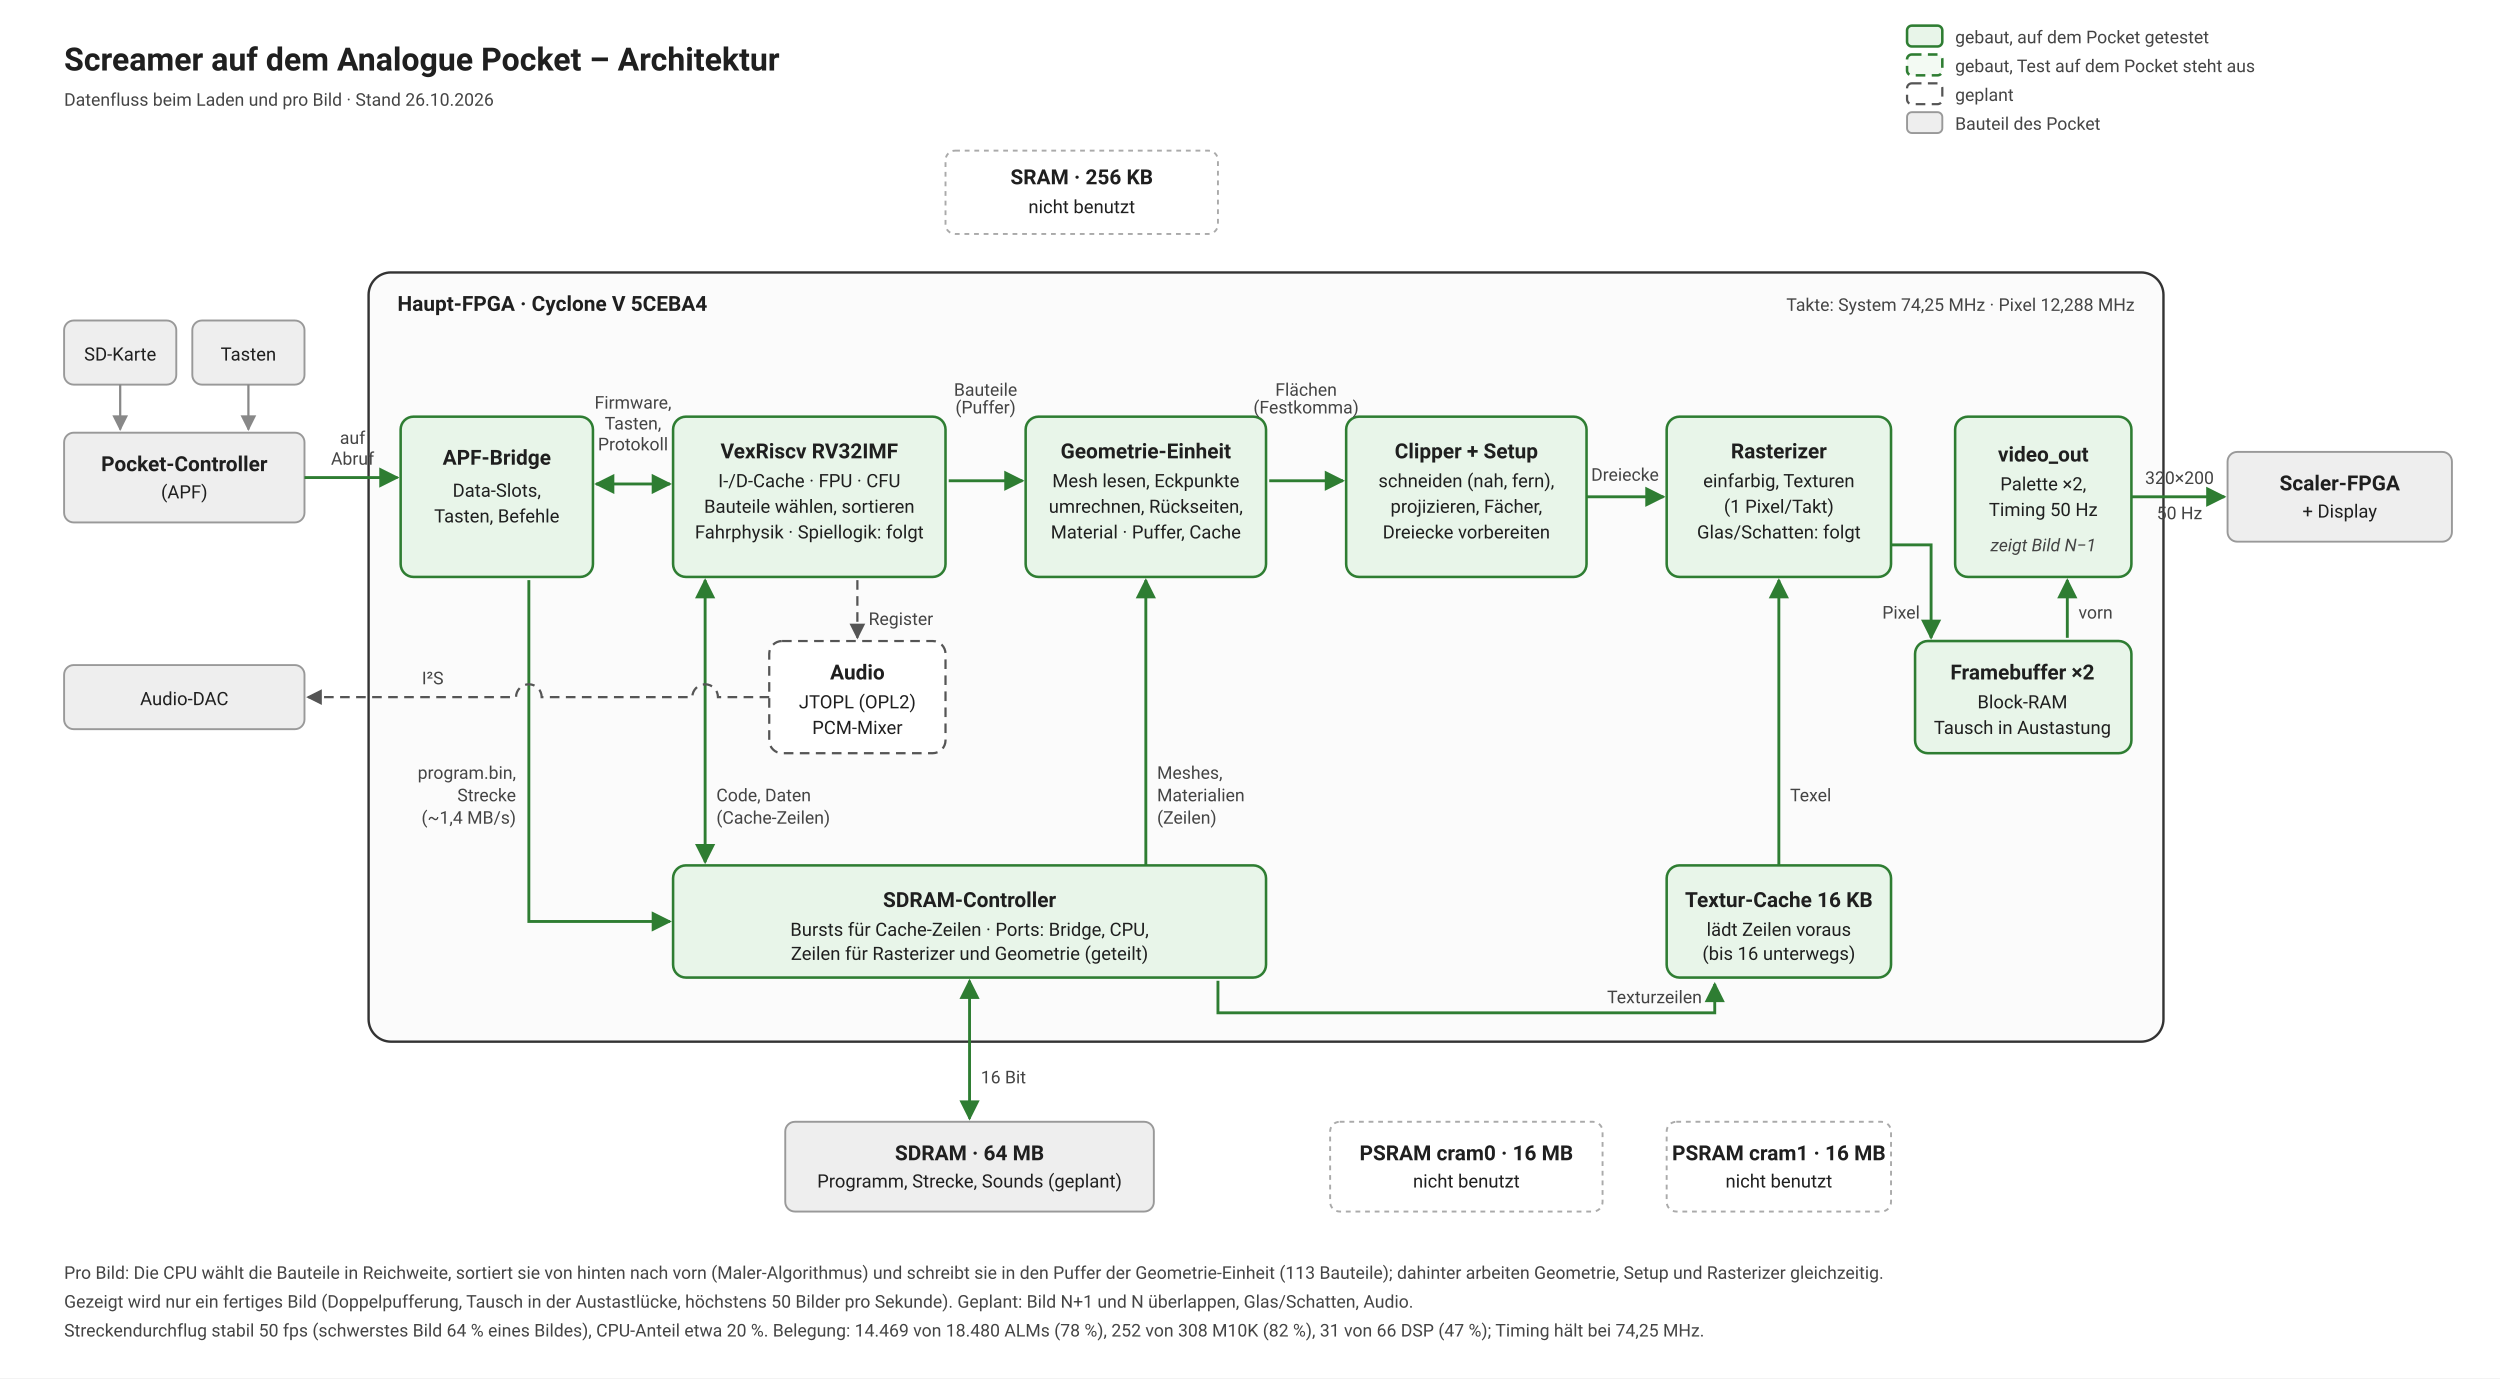
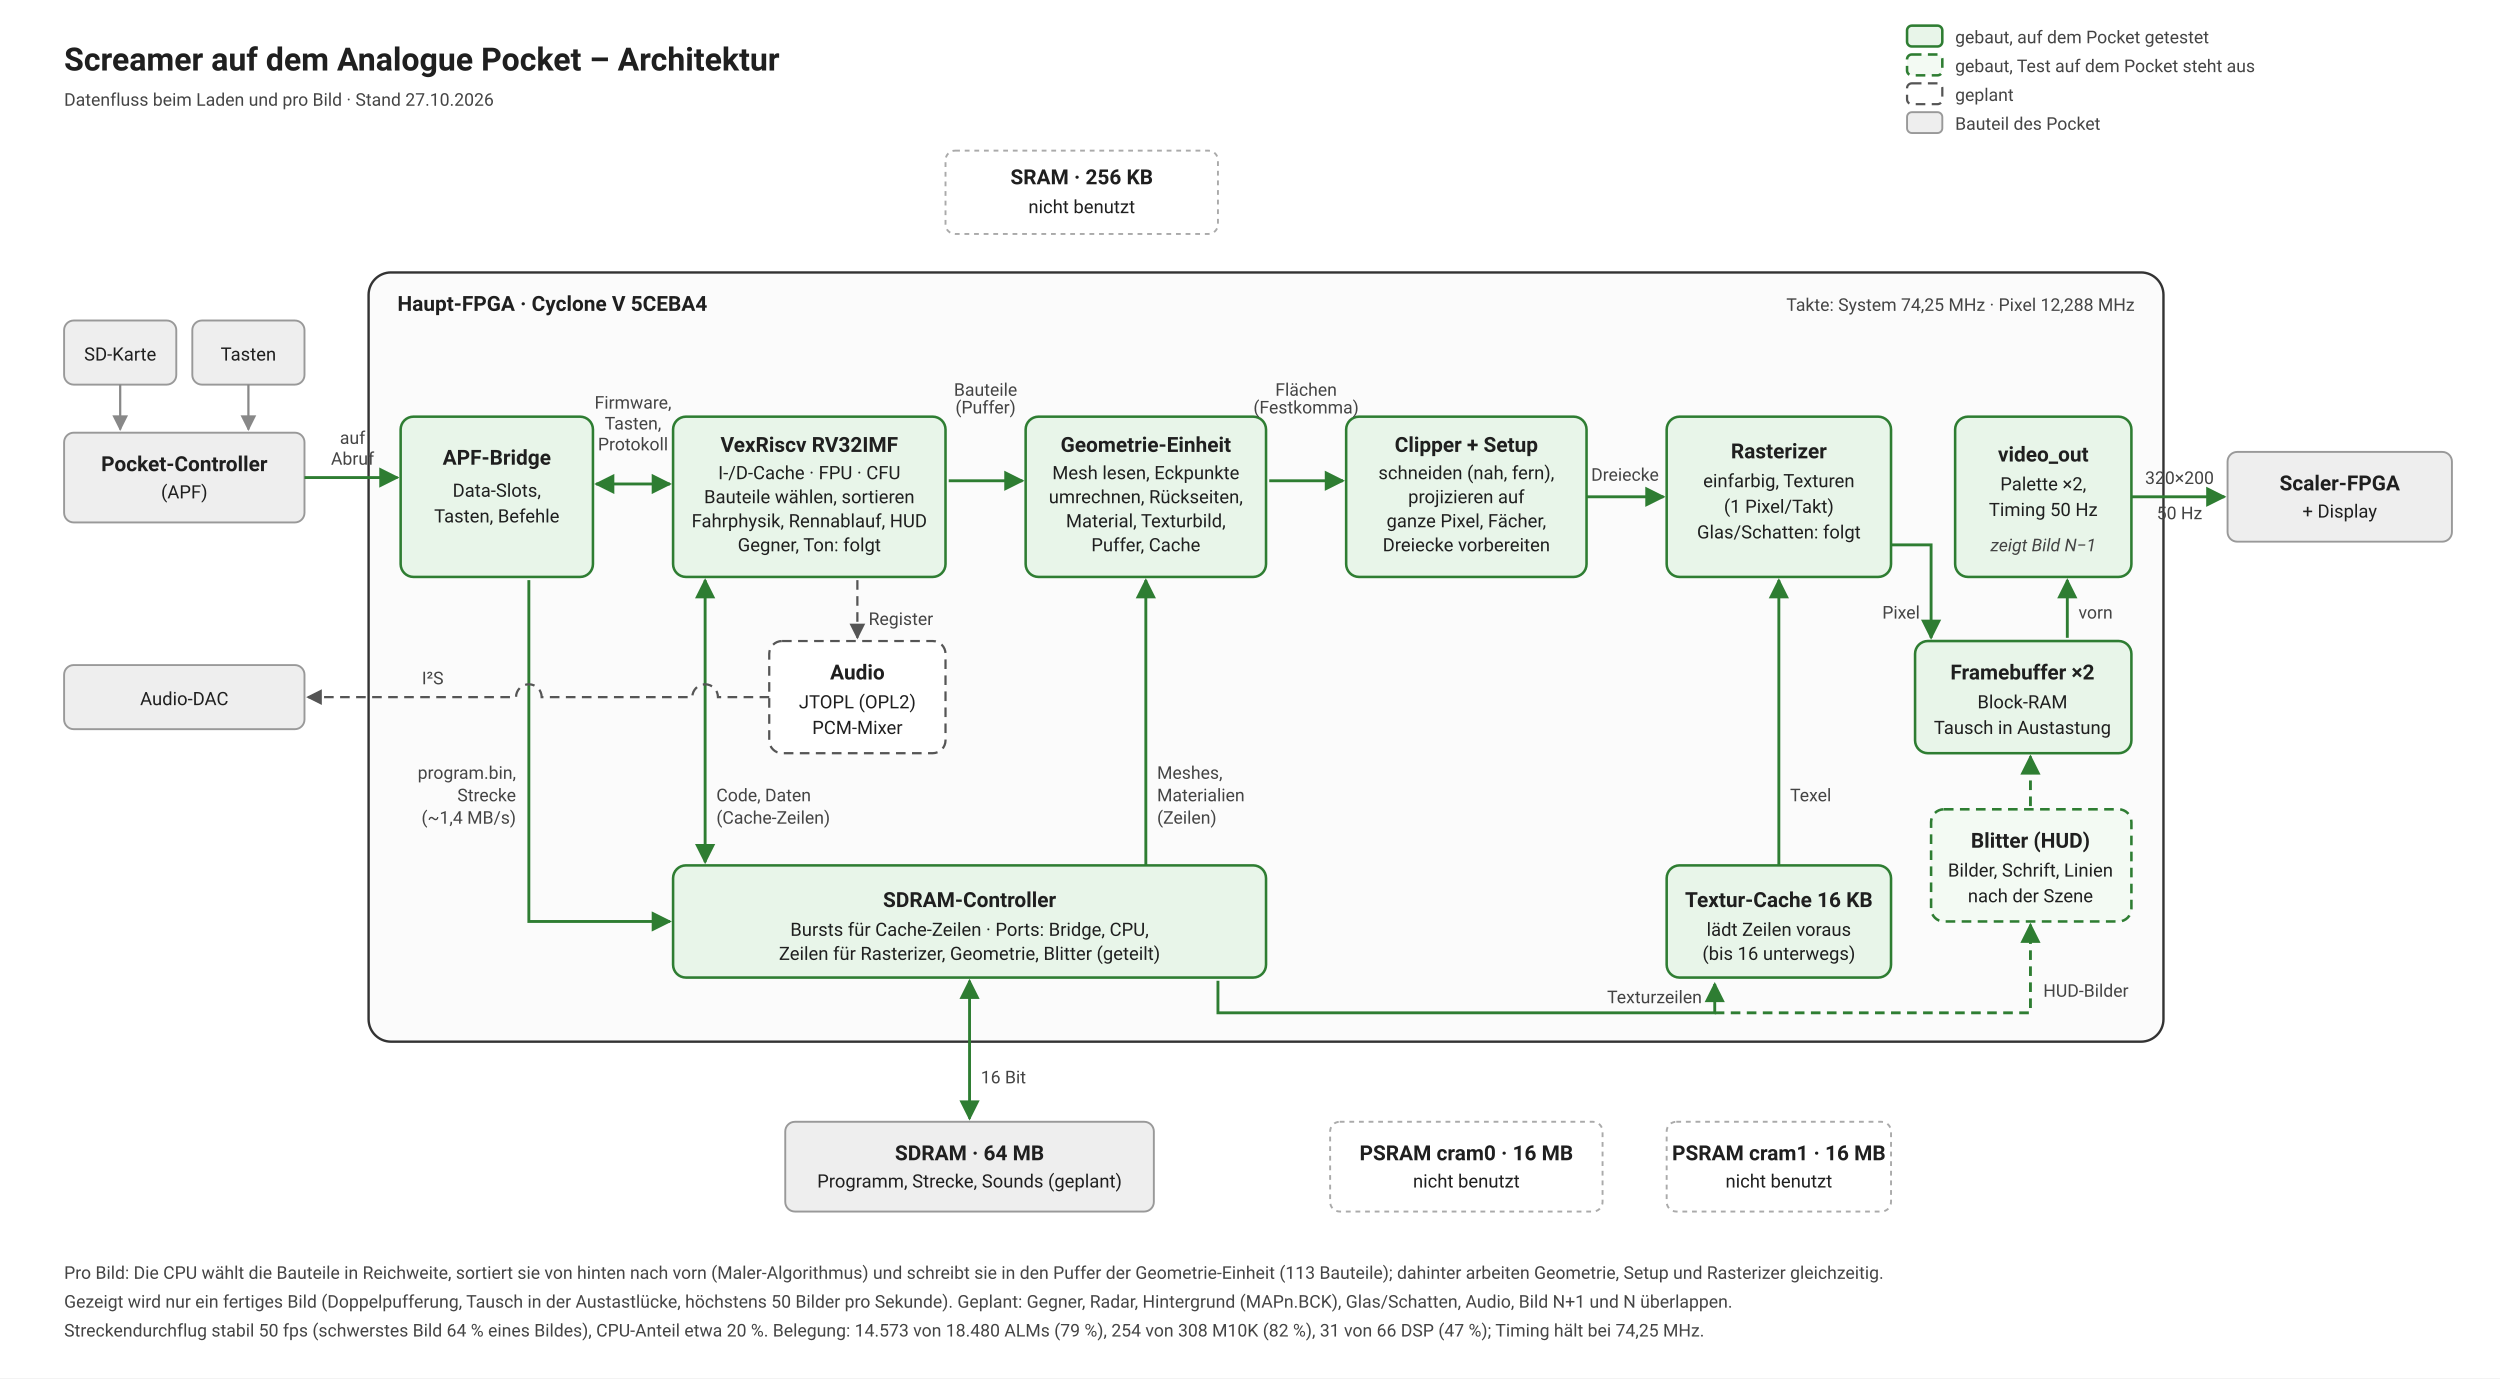
<svg xmlns="http://www.w3.org/2000/svg" viewBox="0 0 1560 860" width="1560" height="860" role="img" aria-label="Architektur: Die CPU wählt und sortiert die Bauteile der Strecke und schreibt je Bauteil seine Lage in Register der Geometrie-Einheit. Die liest das Mesh aus dem SDRAM, rechnet die Eckpunkte in Kamerasicht um, lässt Rückseiten weg und gibt die Flächen an Clipper und Setup-Einheit, die schneiden, projizieren und die Dreiecke für den Rasterizer vorbereiten. Der Rasterizer liest Texturen über einen Cache aus dem SDRAM, der fehlende Zeilen schon vor einer Warteschlange anfordert, und schreibt in den hinteren der beiden Framebuffer im Block-RAM; video_out zeigt den vorderen mit 50 Hz, getauscht wird in der Austastlücke. Programm und Strecke lädt der Pocket auf Anforderung über die APF-Bridge in den SDRAM.">
  <defs>
    <marker id="built" viewBox="0 0 10 10" refX="9" refY="5" markerWidth="7" markerHeight="7" orient="auto-start-reverse">
      <path d="M0,0 L10,5 L0,10 z" fill="#2e7d32" />
    </marker>
    <marker id="plan" viewBox="0 0 10 10" refX="9" refY="5" markerWidth="7" markerHeight="7" orient="auto-start-reverse">
      <path d="M0,0 L10,5 L0,10 z" fill="#555555" />
    </marker>
    <marker id="ext" viewBox="0 0 10 10" refX="9" refY="5" markerWidth="7" markerHeight="7" orient="auto-start-reverse">
      <path d="M0,0 L10,5 L0,10 z" fill="#888888" />
    </marker>
  </defs>
  <style>
    text { font-family: system-ui, -apple-system, "Segoe UI", Roboto, Helvetica, Arial, sans-serif; fill: #1f1f1f; }
    .h { font-size: 20px; font-weight: 700; }
    .t { font-size: 13px; font-weight: 600; }
    .b { font-size: 11.5px; }
    .p { font-size: 11px; font-style: italic; fill: #444444; }
    .l { font-size: 11px; fill: #444444; }
    .c { text-anchor: middle; }
    .r { text-anchor: end; }
    .built { fill: #e8f5e9; stroke: #2e7d32; stroke-width: 1.6; }
    .fresh { fill: #f3faf3; stroke: #2e7d32; stroke-width: 1.6; stroke-dasharray: 6 4; }
    .plan { fill: #ffffff; stroke: #555555; stroke-width: 1.4; stroke-dasharray: 6 4; }
    .ext { fill: #eeeeee; stroke: #999999; stroke-width: 1.2; }
    .free { fill: #ffffff; stroke: #aaaaaa; stroke-width: 1.2; stroke-dasharray: 3 3; }
    .wb { fill: none; stroke: #2e7d32; stroke-width: 1.8; }
    .wf { fill: none; stroke: #2e7d32; stroke-width: 1.8; stroke-dasharray: 6 4; }
    .wp { fill: none; stroke: #555555; stroke-width: 1.4; stroke-dasharray: 6 4; }
    .we { fill: none; stroke: #888888; stroke-width: 1.4; }
  </style>
  <rect width="1560" height="860" fill="#ffffff" />
  <text x="40" y="44" class="h">Screamer auf dem Analogue Pocket – Architektur</text>
-   <text x="40" y="66" class="l">Datenfluss beim Laden und pro Bild · Stand 26.10.2026</text>
+   <text x="40" y="66" class="l">Datenfluss beim Laden und pro Bild · Stand 27.10.2026</text>
  <rect x="1190" y="16" width="22" height="13" rx="3" class="built" />
  <text x="1220" y="27" class="l">gebaut, auf dem Pocket getestet</text>
  <rect x="1190" y="34" width="22" height="13" rx="3" class="fresh" />
  <text x="1220" y="45" class="l">gebaut, Test auf dem Pocket steht aus</text>
  <rect x="1190" y="52" width="22" height="13" rx="3" class="plan" />
  <text x="1220" y="63" class="l">geplant</text>
  <rect x="1190" y="70" width="22" height="13" rx="3" class="ext" />
  <text x="1220" y="81" class="l">Bauteil des Pocket</text>
  <rect x="590" y="94" width="170" height="52" rx="6" class="free" />
  <text x="675" y="115" class="t c" fill="#666666">SRAM · 256 KB</text>
  <text x="675" y="133" class="b c">nicht benutzt</text>
  <rect x="40" y="200" width="70" height="40" rx="6" class="ext" />
  <text x="75" y="225" class="b c">SD-Karte</text>
  <rect x="120" y="200" width="70" height="40" rx="6" class="ext" />
  <text x="155" y="225" class="b c">Tasten</text>
  <path d="M75,240 V268" class="we" marker-end="url(#ext)" />
  <path d="M155,240 V268" class="we" marker-end="url(#ext)" />
  <rect x="40" y="270" width="150" height="56" rx="6" class="ext" />
  <text x="115" y="294" class="t c">Pocket-Controller</text>
  <text x="115" y="311" class="b c">(APF)</text>
  <rect x="40" y="415" width="150" height="40" rx="6" class="ext" />
  <text x="115" y="440" class="b c">Audio-DAC</text>
  <rect x="1390" y="282" width="140" height="56" rx="6" class="ext" />
  <text x="1460" y="306" class="t c">Scaler-FPGA</text>
  <text x="1460" y="323" class="b c">+ Display</text>
  <rect x="230" y="170" width="1120" height="480" rx="14" fill="#fbfbfb" stroke="#333333" stroke-width="1.5" />
  <text x="248" y="194" class="t">Haupt-FPGA · Cyclone V 5CEBA4</text>
  <text x="1332" y="194" class="l r">Takte: System 74,25 MHz · Pixel 12,288 MHz</text>
  <rect x="250" y="260" width="120" height="100" rx="8" class="built" />
  <text x="310" y="290" class="t c">APF-Bridge</text>
  <text x="310" y="310" class="b c">Data-Slots,</text>
  <text x="310" y="326" class="b c">Tasten, Befehle</text>
  <rect x="420" y="260" width="170" height="100" rx="8" class="built" />
-   <text x="505" y="286" class="t c">VexRiscv RV32IMF</text>
-   <text x="505" y="304" class="b c">I-/D-Cache · FPU · CFU</text>
-   <text x="505" y="320" class="b c">Bauteile wählen, sortieren</text>
-   <text x="505" y="336" class="b c">Fahrphysik · Spiellogik: folgt</text>
+   <text x="505" y="282" class="t c">VexRiscv RV32IMF</text>
+   <text x="505" y="299" class="b c">I-/D-Cache · FPU · CFU</text>
+   <text x="505" y="314" class="b c">Bauteile wählen, sortieren</text>
+   <text x="505" y="329" class="b c">Fahrphysik, Rennablauf, HUD</text>
+   <text x="505" y="344" class="b c">Gegner, Ton: folgt</text>
  <rect x="640" y="260" width="150" height="100" rx="8" class="built" />
-   <text x="715" y="286" class="t c">Geometrie-Einheit</text>
-   <text x="715" y="304" class="b c">Mesh lesen, Eckpunkte</text>
-   <text x="715" y="320" class="b c">umrechnen, Rückseiten,</text>
-   <text x="715" y="336" class="b c">Material · Puffer, Cache</text>
+   <text x="715" y="282" class="t c">Geometrie-Einheit</text>
+   <text x="715" y="299" class="b c">Mesh lesen, Eckpunkte</text>
+   <text x="715" y="314" class="b c">umrechnen, Rückseiten,</text>
+   <text x="715" y="329" class="b c">Material, Texturbild,</text>
+   <text x="715" y="344" class="b c">Puffer, Cache</text>
  <rect x="840" y="260" width="150" height="100" rx="8" class="built" />
-   <text x="915" y="286" class="t c">Clipper + Setup</text>
-   <text x="915" y="304" class="b c">schneiden (nah, fern),</text>
-   <text x="915" y="320" class="b c">projizieren, Fächer,</text>
-   <text x="915" y="336" class="b c">Dreiecke vorbereiten</text>
+   <text x="915" y="282" class="t c">Clipper + Setup</text>
+   <text x="915" y="299" class="b c">schneiden (nah, fern),</text>
+   <text x="915" y="314" class="b c">projizieren auf</text>
+   <text x="915" y="329" class="b c">ganze Pixel, Fächer,</text>
+   <text x="915" y="344" class="b c">Dreiecke vorbereiten</text>
  <rect x="1040" y="260" width="140" height="100" rx="8" class="built" />
  <text x="1110" y="286" class="t c">Rasterizer</text>
  <text x="1110" y="304" class="b c">einfarbig, Texturen</text>
  <text x="1110" y="320" class="b c">(1 Pixel/Takt)</text>
  <text x="1110" y="336" class="b c">Glas/Schatten: folgt</text>
  <rect x="1220" y="260" width="110" height="100" rx="8" class="built" />
  <text x="1275" y="288" class="t c">video_out</text>
  <text x="1275" y="306" class="b c">Palette ×2,</text>
  <text x="1275" y="322" class="b c">Timing 50 Hz</text>
  <text x="1275" y="344" class="p c">zeigt Bild N−1</text>
  <rect x="480" y="400" width="110" height="70" rx="8" class="plan" />
  <text x="535" y="424" class="t c">Audio</text>
  <text x="535" y="442" class="b c">JTOPL (OPL2)</text>
  <text x="535" y="458" class="b c">PCM-Mixer</text>
+   <rect x="1205" y="505" width="125" height="70" rx="8" class="fresh" />
+   <text x="1267" y="529" class="t c">Blitter (HUD)</text>
+   <text x="1267" y="547" class="b c">Bilder, Schrift, Linien</text>
+   <text x="1267" y="563" class="b c">nach der Szene</text>
+   <path d="M1267,503 V472" class="wf" marker-end="url(#built)" />
+   <path d="M1070,632 H1267 V577" class="wf" marker-end="url(#built)" />
+   <text x="1275" y="622" class="l">HUD-Bilder</text>
  <rect x="1195" y="400" width="135" height="70" rx="8" class="built" />
  <text x="1262" y="424" class="t c">Framebuffer ×2</text>
  <text x="1262" y="442" class="b c">Block-RAM</text>
  <text x="1262" y="458" class="b c">Tausch in Austastung</text>
  <rect x="420" y="540" width="370" height="70" rx="8" class="built" />
  <text x="605" y="566" class="t c">SDRAM-Controller</text>
  <text x="605" y="584" class="b c">Bursts für Cache-Zeilen · Ports: Bridge, CPU,</text>
-   <text x="605" y="599" class="b c">Zeilen für Rasterizer und Geometrie (geteilt)</text>
+   <text x="605" y="599" class="b c">Zeilen für Rasterizer, Geometrie, Blitter (geteilt)</text>
  <rect x="1040" y="540" width="140" height="70" rx="8" class="built" />
  <text x="1110" y="566" class="t c">Textur-Cache 16 KB</text>
  <text x="1110" y="584" class="b c">lädt Zeilen voraus</text>
  <text x="1110" y="599" class="b c">(bis 16 unterwegs)</text>
  <rect x="490" y="700" width="230" height="56" rx="6" class="ext" />
  <text x="605" y="724" class="t c">SDRAM · 64 MB</text>
  <text x="605" y="741" class="b c">Programm, Strecke, Sounds (geplant)</text>
  <rect x="830" y="700" width="170" height="56" rx="6" class="free" />
  <text x="915" y="724" class="t c" fill="#666666">PSRAM cram0 · 16 MB</text>
  <text x="915" y="741" class="b c">nicht benutzt</text>
  <rect x="1040" y="700" width="140" height="56" rx="6" class="free" />
  <text x="1110" y="724" class="t c" fill="#666666">PSRAM cram1 · 16 MB</text>
  <text x="1110" y="741" class="b c">nicht benutzt</text>
  <path d="M190,298 H248" class="wb" marker-end="url(#built)" />
  <text x="220" y="277" class="l c">auf</text>
  <text x="220" y="290" class="l c">Abruf</text>
  <path d="M372,302 H418" class="wb" marker-start="url(#built)" marker-end="url(#built)" />
  <text x="395" y="255" class="l c">Firmware,</text>
  <text x="395" y="268" class="l c">Tasten,</text>
  <text x="395" y="281" class="l c">Protokoll</text>
  <path d="M330,362 V575 H418" class="wb" marker-end="url(#built)" />
  <text x="322" y="486" class="l r">program.bin,</text>
  <text x="322" y="500" class="l r">Strecke</text>
  <text x="322" y="514" class="l r">(~1,4 MB/s)</text>
  <path d="M990,310 H1038" class="wb" marker-end="url(#built)" />
  <text x="1014" y="300" class="l c">Dreiecke</text>
  <path d="M1180,340 H1205 V398" class="wb" marker-end="url(#built)" />
  <text x="1198" y="386" class="l r">Pixel</text>
  <path d="M1290,398 V362" class="wb" marker-end="url(#built)" />
  <text x="1297" y="386" class="l">vorn</text>
  <path d="M1330,310 H1388" class="wb" marker-end="url(#built)" />
  <text x="1360" y="302" class="l c">320×200</text>
  <text x="1360" y="324" class="l c">50 Hz</text>
  <path d="M440,362 V538" class="wb" marker-start="url(#built)" marker-end="url(#built)" />
  <text x="447" y="500" class="l">Code, Daten</text>
  <text x="447" y="514" class="l">(Cache-Zeilen)</text>
  <path d="M1110,540 V362" class="wb" marker-end="url(#built)" />
  <text x="1117" y="500" class="l">Texel</text>
  <path d="M760,612 V632 H1070 V614" class="wb" marker-end="url(#built)" />
  <text x="1062" y="626" class="l r">Texturzeilen</text>
  <path d="M605,612 V698" class="wb" marker-start="url(#built)" marker-end="url(#built)" />
  <text x="612" y="676" class="l">16 Bit</text>
  <path d="M592,300 H638" class="wb" marker-end="url(#built)" />
  <text x="615" y="247" class="l c">Bauteile</text>
  <text x="615" y="258" class="l c">(Puffer)</text>
  <path d="M792,300 H838" class="wb" marker-end="url(#built)" />
  <text x="815" y="247" class="l c">Flächen</text>
  <text x="815" y="258" class="l c">(Festkomma)</text>
  <path d="M715,540 V362" class="wb" marker-end="url(#built)" />
  <text x="722" y="486" class="l">Meshes,</text>
  <text x="722" y="500" class="l">Materialien</text>
  <text x="722" y="514" class="l">(Zeilen)</text>
  <path d="M535,362 V398" class="wp" marker-end="url(#plan)" />
  <text x="542" y="390" class="l">Register</text>
  <path d="M480,435 H448 A8,8 0 0 0 432,435 H338 A8,8 0 0 0 322,435 H192" class="wp" marker-end="url(#plan)" />
  <text x="270" y="427" class="l c">I²S</text>
  <text x="40" y="798" class="l">Pro Bild: Die CPU wählt die Bauteile in Reichweite, sortiert sie von hinten nach vorn (Maler-Algorithmus) und schreibt sie in den Puffer der Geometrie-Einheit (113 Bauteile); dahinter arbeiten Geometrie, Setup und Rasterizer gleichzeitig.</text>
-   <text x="40" y="816" class="l">Gezeigt wird nur ein fertiges Bild (Doppelpufferung, Tausch in der Austastlücke, höchstens 50 Bilder pro Sekunde). Geplant: Bild N+1 und N überlappen, Glas/Schatten, Audio.</text>
-   <text x="40" y="834" class="l">Streckendurchflug stabil 50 fps (schwerstes Bild 64 % eines Bildes), CPU-Anteil etwa 20 %. Belegung: 14.469 von 18.480 ALMs (78 %), 252 von 308 M10K (82 %), 31 von 66 DSP (47 %); Timing hält bei 74,25 MHz.</text>
+   <text x="40" y="816" class="l">Gezeigt wird nur ein fertiges Bild (Doppelpufferung, Tausch in der Austastlücke, höchstens 50 Bilder pro Sekunde). Geplant: Gegner, Radar, Hintergrund (MAPn.BCK), Glas/Schatten, Audio, Bild N+1 und N überlappen.</text>
+   <text x="40" y="834" class="l">Streckendurchflug stabil 50 fps (schwerstes Bild 64 % eines Bildes), CPU-Anteil etwa 20 %. Belegung: 14.573 von 18.480 ALMs (79 %), 254 von 308 M10K (82 %), 31 von 66 DSP (47 %); Timing hält bei 74,25 MHz.</text>
</svg>
